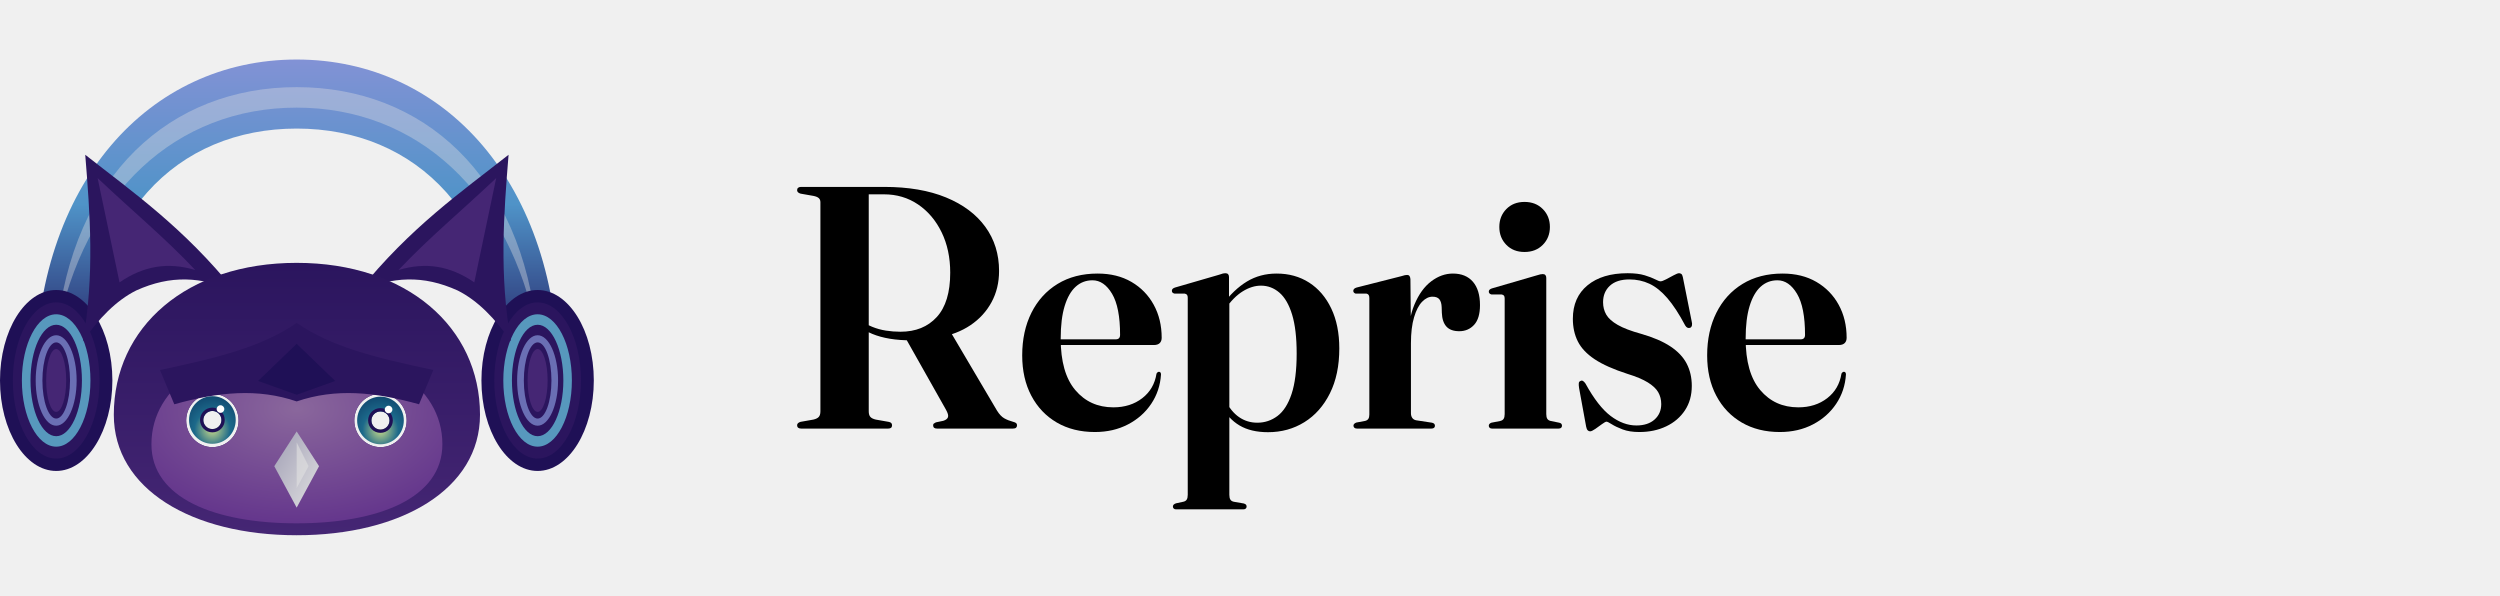
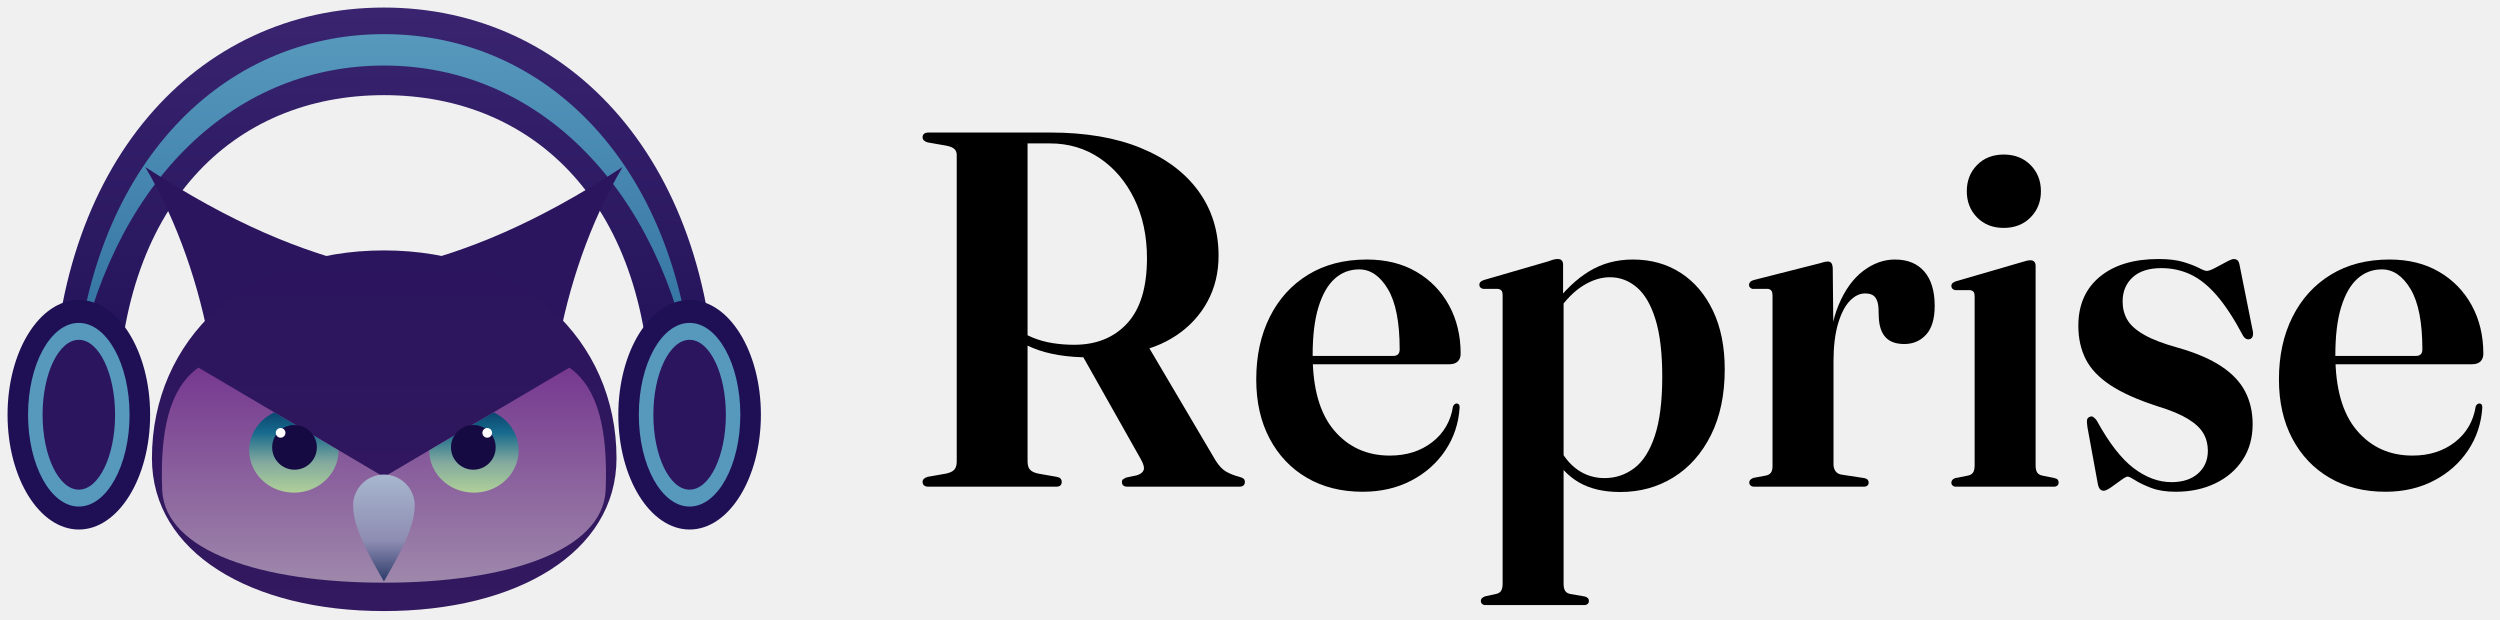
- <svg xmlns="http://www.w3.org/2000/svg" viewBox="0 0 420 100" width="420" height="100">
-   <g transform="translate(0 10) scale(0.08)">
+ <svg xmlns="http://www.w3.org/2000/svg" viewBox="0 0 1324.23 328.00" width="1324.23" height="328.00">
+   <g id="rp-lh-o-mark" transform="translate(4 4) scale(0.32)">
    <defs>
-       <linearGradient id="g-band" x1="0" y1="1" x2="0" y2="0">
+       <linearGradient id="rp-lh-o-rp-band" x1="0" y1="1" x2="0" y2="0">
        <stop offset="0" stop-color="#1F1056" />
-         <stop offset="0.55" stop-color="#4F93C8" />
-         <stop offset="1" stop-color="#8292D5" />
+         <stop offset="1" stop-color="#3A2470" />
      </linearGradient>
-       <linearGradient id="g-head" x1="0" y1="0" x2="0" y2="1">
+       <linearGradient id="rp-lh-o-rp-sheen" x1="0" y1="1" x2="0" y2="0">
+         <stop offset="0" stop-color="#2E6E9E" />
+         <stop offset="1" stop-color="#5798BD" />
+       </linearGradient>
+       <linearGradient id="rp-lh-o-rp-head" x1="0" y1="0" x2="0" y2="1">
        <stop offset="0" stop-color="#2B155E" />
-         <stop offset="1" stop-color="#452674" />
+         <stop offset="1" stop-color="#33195F" />
      </linearGradient>
-       <radialGradient id="g-face" cx="0.5" cy="0.35" r="0.75">
-         <stop offset="0" stop-color="#8A679C" />
-         <stop offset="1" stop-color="#5F2F8A" />
-       </radialGradient>
-       <radialGradient id="g-iris" cx="0.5" cy="0.7" r="0.7">
-         <stop offset="0" stop-color="#C7D98A" />
-         <stop offset="0.55" stop-color="#1C698A" />
-         <stop offset="1" stop-color="#114A71" />
-       </radialGradient>
-       <linearGradient id="g-metal" x1="0" y1="0" x2="1" y2="1">
-         <stop offset="0" stop-color="#A09EB4" />
-         <stop offset="1" stop-color="#E0E0E1" />
+       <linearGradient id="rp-lh-o-rp-face" x1="0" y1="0" x2="0" y2="1">
+         <stop offset="0" stop-color="#76388F" />
+         <stop offset="1" stop-color="#9E88AB" />
+       </linearGradient>
+       <linearGradient id="rp-lh-o-rp-iris" x1="0" y1="0" x2="0" y2="1">
+         <stop offset="0" stop-color="#0B4670" />
+         <stop offset="0.25" stop-color="#176A8D" />
+         <stop offset="0.62" stop-color="#82A99E" />
+         <stop offset="1" stop-color="#B0D098" />
+       </linearGradient>
+       <linearGradient id="rp-lh-o-rp-beak" x1="0" y1="0" x2="0" y2="1">
+         <stop offset="0" stop-color="#A7B7CE" />
+         <stop offset="0.62" stop-color="#8E8CB2" />
+         <stop offset="1" stop-color="#2B3B69" />
      </linearGradient>
    </defs>
-     <g id="band">
-       <path d="M 74 674 C 74 258 314 0 623 0 C 932 0 1173 258 1173 674              L 1065 674 C 1065 326 872 145 623 145 C 374 145 182 326 182 674 Z" fill="url(#g-band)" />
-       <path d="M 119 576 C 151 241 359 58 623 58 C 887 58 1096 241 1128 576              C 1071 278 875 101 623 101 C 371 101 176 278 119 576 Z" fill="#E0E0E1" opacity="0.38" />
+     <g id="rp-lh-o-rp-g-band">
+       <path d="M 74 674 C 74 258 314 0 623 0 C 932 0 1173 258 1173 674              L 1065 674 C 1065 326 872 145 623 145 C 374 145 182 326 182 674 Z" fill="url(#rp-lh-o-rp-band)" />
+       <path d="M 112 612 C 140 258 356 44 623 44 C 890 44 1107 258 1135 612              C 1080 300 880 96 623 96 C 366 96 167 300 112 612 Z" fill="url(#rp-lh-o-rp-sheen)" />
    </g>
-     <g id="cups">
+     <g id="rp-lh-o-rp-g-cups">
      <ellipse cx="118" cy="674" rx="118" ry="190" fill="#1F1056" />
      <ellipse cx="1129" cy="674" rx="118" ry="190" fill="#1F1056" />
-       <ellipse cx="118" cy="674" rx="91" ry="164" fill="#2B155E" />
-       <ellipse cx="1129" cy="674" rx="91" ry="164" fill="#2B155E" />
-       <path fill="#5798BD" fill-rule="evenodd" d="M 118 535 A 72 139 0 1 1 117.9 535 Z M 118 557 A 54 117 0 1 0 118.1 557 Z" />
-       <path fill="#5798BD" fill-rule="evenodd" d="M 1129 535 A 72 139 0 1 1 1128.9 535 Z M 1129 557 A 54 117 0 1 0 1129.1 557 Z" />
-       <path fill="#8292D5" fill-rule="evenodd" opacity="0.72" d="M 118 579 A 43 95 0 1 1 117.9 579 Z M 118 594 A 29 80 0 1 0 118.1 594 Z" />
-       <path fill="#8292D5" fill-rule="evenodd" opacity="0.72" d="M 1129 579 A 43 95 0 1 1 1128.9 579 Z M 1129 594 A 29 80 0 1 0 1129.1 594 Z" />
-       <ellipse cx="118" cy="674" rx="21" ry="66" fill="#452674" />
-       <ellipse cx="1129" cy="674" rx="21" ry="66" fill="#452674" />
+       <path fill="#5798BD" fill-rule="evenodd" d="M 118 522 A 84 152 0 1 1 117.9 522 Z M 118 552 A 58 122 0 1 0 118.1 552 Z" />
+       <path fill="#5798BD" fill-rule="evenodd" d="M 1129 522 A 84 152 0 1 1 1128.9 522 Z M 1129 552 A 58 122 0 1 0 1129.1 552 Z" />
+       <ellipse cx="118" cy="674" rx="60" ry="124" fill="#2B155E" />
+       <ellipse cx="1129" cy="674" rx="60" ry="124" fill="#2B155E" />
    </g>
-     <g id="tufts">
-       <path d="M 179 200 C 278 278 385 352 493 486              C 422 456 359 452 286 485 C 244 506 207 544 174 592              C 199 452 189 324 179 200 Z" fill="#2B155E" />
-       <path d="M 1068 200 C 969 278 862 352 754 486              C 825 456 888 452 961 485 C 1003 506 1040 544 1073 592              C 1048 452 1058 324 1068 200 Z" fill="#2B155E" />
-       <path d="M 205 249 C 278 318 348 376 410 442 C 353 425 302 433 251 468 Z" fill="#452674" />
-       <path d="M 1042 249 C 969 318 899 376 837 442 C 894 425 945 433 996 468 Z" fill="#452674" />
+     <g id="rp-lh-o-rp-g-tufts">
+       <path d="M 228 264 C 372 358 486 404 596 430 C 486 470 400 512 336 566              C 318 462 282 356 228 264 Z" fill="#2B155E" />
+       <path d="M 1018 264 C 874 358 760 404 650 430 C 760 470 846 512 910 566              C 928 462 964 356 1018 264 Z" fill="#2B155E" />
    </g>
-     <g id="head">
-       <path fill="url(#g-head)" fill-rule="evenodd" d="M 623 427 C 854 427 1008 562 1008 746              C 1008 902 843 999 623 999 C 403 999 239 902 239 746              C 239 562 392 427 623 427 Z              M 446 702 A 55 56 0 1 0 446 814 A 55 56 0 1 0 446 702 Z              M 799 702 A 55 56 0 1 0 799 814 A 55 56 0 1 0 799 702 Z" />
+     <path id="rp-lh-o-rp-head" fill="url(#rp-lh-o-rp-head)" d="M 623 402 C 852 402 1008 550 1008 746            C 1008 902 843 999 623 999 C 403 999 239 902 239 746            C 239 550 394 402 623 402 Z" />
+     <path id="rp-lh-o-rp-face" fill="url(#rp-lh-o-rp-face)" d="M 623 777 L 316 596            C 268 630 252 700 256 800            C 262 900 420 952 623 952            C 826 952 984 900 990 800            C 994 700 978 630 930 596 Z" />
+     <g id="rp-lh-o-rp-g-eyes">
+       <path fill="url(#rp-lh-o-rp-iris)" d="M 441.5 670.1 A 74 70 0 1 0 548 733 Z" />
+       <path fill="url(#rp-lh-o-rp-iris)" d="M 698 733 A 74 70 0 1 0 804.5 670.1 Z" />
+       <circle cx="475" cy="728" r="37" fill="#160A43" />
+       <circle cx="771" cy="728" r="37" fill="#160A43" />
+       <circle cx="452" cy="704" r="8" fill="#FFFFFF" />
+       <circle cx="794" cy="704" r="8" fill="#FFFFFF" />
    </g>
-     <g id="face">
-       <path fill="url(#g-face)" fill-rule="evenodd" d="M 623 603 C 799 603 929 684 929 808              C 929 921 795 974 623 974 C 451 974 318 921 318 808              C 318 684 447 603 623 603 Z              M 446 702 A 55 56 0 1 0 446 814 A 55 56 0 1 0 446 702 Z              M 799 702 A 55 56 0 1 0 799 814 A 55 56 0 1 0 799 702 Z" />
-     </g>
-     <g id="brow">
-       <path d="M 623 553 C 695 603 787 626 910 652              L 880 724 C 787 698 705 690 623 718              C 541 690 459 698 366 724 L 336 652              C 459 626 551 603 623 553 Z" fill="#2B155E" />
-       <path d="M 623 597 L 704 675 L 623 704 L 542 675 Z" fill="#1F1056" />
-     </g>
-     <g id="eyes">
-       <path fill="url(#g-iris)" fill-rule="evenodd" d="M 446 707 A 49 50 0 1 0 446 807 A 49 50 0 1 0 446 707 Z              M 446 738 A 19 19 0 1 1 446 776 A 19 19 0 1 1 446 738 Z" />
-       <path fill="url(#g-iris)" fill-rule="evenodd" d="M 799 708 A 49 50 0 1 0 799 808 A 49 50 0 1 0 799 708 Z              M 799 739 A 19 19 0 1 1 799 777 A 19 19 0 1 1 799 739 Z" />
-       <path fill="#1F1056" fill-rule="evenodd" d="M 446 731 A 26 26 0 1 0 446 783 A 26 26 0 1 0 446 731 Z              M 446 738 A 19 19 0 1 1 446 776 A 19 19 0 1 1 446 738 Z" />
-       <path fill="#1F1056" fill-rule="evenodd" d="M 799 732 A 26 26 0 1 0 799 784 A 26 26 0 1 0 799 732 Z              M 799 739 A 19 19 0 1 1 799 777 A 19 19 0 1 1 799 739 Z" />
-       <circle cx="463" cy="734" r="8" fill="#FFFFFF" />
-       <circle cx="816" cy="735" r="8" fill="#FFFFFF" />
-     </g>
-     <g id="beak">
-       <path d="M 623 781 L 670 854 L 623 941 L 576 854 Z" fill="url(#g-metal)" />
-       <path d="M 623 804 L 648 854 L 623 900 Z" fill="#E0E0E1" opacity="0.62" />
-     </g>
+     <path id="rp-lh-o-rp-beak" fill="url(#rp-lh-o-rp-beak)" d="M 623 773 C 651 773 674 796 674 824            C 674 860 650 903 623 950            C 596 903 572 860 572 824            C 572 796 595 773 623 773 Z" />
  </g>
-   <g fill="currentColor" transform="translate(132.00 72)">
-     <path transform="translate(0.000 0) scale(0.029 -0.029)" d="M1236 913Q1236 813 1192.5 732.5Q1149 652 1070.5 599.0Q992 546 883 527Q859 523 835.5 519.0Q812 515 787.5 513.0Q763 511 733 511Q660 511 603.0 520.5Q546 530 501.5 548.5Q457 567 421 594L429 631Q463 605 501.0 589.5Q539 574 580.5 567.5Q622 561 665 561Q797 561 875.0 646.0Q953 731 953 903Q953 1035 903.0 1137.5Q853 1240 766.5 1298.5Q680 1357 569 1357H481V100Q481 78 490.5 67.5Q500 57 522 52L596 39Q607 37 611.5 32.0Q616 27 616 19Q616 0 594 0H89Q78 0 72.0 5.0Q66 10 66 19Q66 33 86 39L160 52Q182 57 191.5 67.5Q201 78 201 100V1311Q201 1327 191.0 1335.5Q181 1344 160 1348L86 1361Q66 1367 66 1381Q66 1390 72.0 1395.0Q78 1400 89 1400H571Q780 1400 928.5 1339.0Q1077 1278 1156.5 1168.5Q1236 1059 1236 913ZM686 539 949 570 1224 104Q1244 72 1266.0 59.5Q1288 47 1318 39Q1330 36 1335.0 31.5Q1340 27 1340 19Q1340 10 1334.5 5.0Q1329 0 1317 0H876Q854 0 854 19Q854 26 858.0 29.0Q862 32 870 36L913 45Q935 52 940.0 66.0Q945 80 928 110Z" />
-     <path transform="translate(38.715 0) scale(0.029 -0.029)" d="M843 526Q843 506 831.5 495.0Q820 484 798 484H199V517H577Q602 517 602 543Q602 703 555.5 781.0Q509 859 442 859Q386 859 345.0 822.0Q304 785 281.0 710.0Q258 635 258 521Q258 323 342.5 223.0Q427 123 563 123Q662 123 730.5 176.0Q799 229 813 318Q816 324 820.0 326.5Q824 329 827 329Q832 329 835.5 325.5Q839 322 839 313Q833 219 782.5 143.5Q732 68 647.5 24.0Q563 -20 456 -20Q330 -20 235.5 35.0Q141 90 88.0 190.0Q35 290 35 424Q35 564 88.5 671.0Q142 778 240.0 838.0Q338 898 472 898Q585 898 668.0 849.5Q751 801 797.0 717.0Q843 633 843 526Z" />
-     <path transform="translate(64.206 0) scale(0.029 -0.029)" d="M354 878V752L356 741V-384Q356 -402 362.0 -411.5Q368 -421 382 -424L440 -434Q449 -437 452.5 -441.0Q456 -445 456 -452Q456 -459 451.0 -463.5Q446 -468 437 -468H47Q39 -468 34.0 -463.5Q29 -459 29 -452Q29 -445 33.5 -440.5Q38 -436 47 -433L89 -424Q103 -421 109.0 -411.5Q115 -402 115 -384V758Q115 769 111.0 774.5Q107 780 97 782H38Q30 784 26.5 788.0Q23 792 23 798Q23 805 27.5 809.5Q32 814 41 817L296 891Q312 897 319.5 898.5Q327 900 333 900Q344 900 349.0 894.0Q354 888 354 878ZM332 692 315 716Q382 806 458.0 852.0Q534 898 630 898Q737 898 818.5 845.5Q900 793 946.5 695.5Q993 598 993 464Q993 313 938.5 204.0Q884 95 790.5 37.0Q697 -21 580 -21Q481 -21 415.0 18.0Q349 57 306 137L334 163Q365 99 412.0 66.5Q459 34 518 34Q583 34 635.0 73.0Q687 112 716.5 200.5Q746 289 746 435Q746 574 719.5 660.5Q693 747 646.0 787.5Q599 828 539 828Q487 828 433.5 795.0Q380 762 332 692Z" />
-     <path transform="translate(94.308 0) scale(0.029 -0.029)" d="M353 497Q353 630 390.5 719.0Q428 808 487.5 853.0Q547 898 613 898Q688 898 729.0 850.5Q770 803 770 715Q770 638 736.0 601.0Q702 564 650 564Q600 564 575.5 591.0Q551 618 549 671L548 703Q547 733 535.0 748.5Q523 764 495 764Q463 764 434.5 734.5Q406 705 388.0 644.5Q370 584 370 494ZM367 866 370 561V89Q370 73 377.5 62.0Q385 51 400 48L492 34Q501 32 505.0 27.5Q509 23 509 16Q509 9 504.0 4.5Q499 0 489 0H57Q47 0 42.0 5.0Q37 10 37 17Q37 23 41.5 27.5Q46 32 54 35L103 44Q117 47 123.0 56.0Q129 65 129 81V756Q129 768 125.0 774.0Q121 780 112 782H49Q43 784 39.5 788.0Q36 792 36 798Q36 804 40.5 809.0Q45 814 55 817L315 883Q327 887 334.5 888.5Q342 890 348 890Q357 890 361.5 884.0Q366 878 367 866Z" />
-     <path transform="translate(116.986 0) scale(0.029 -0.029)" d="M372 873V84Q372 66 378.0 56.5Q384 47 398 44L447 34Q456 32 459.5 27.5Q463 23 463 16Q463 9 458.0 4.5Q453 0 444 0H57Q49 0 44.0 4.5Q39 9 39 16Q39 22 42.5 26.5Q46 31 54 34L105 44Q119 47 125.0 56.5Q131 66 131 84V753Q131 765 127.0 770.0Q123 775 113 777H54Q46 779 42.5 783.5Q39 788 39 793Q39 800 43.5 804.5Q48 809 57 812L315 887Q331 892 338.0 893.5Q345 895 352 895Q362 895 367.0 889.0Q372 883 372 873ZM246 1023Q181 1023 140.5 1064.5Q100 1106 100 1168Q100 1230 140.5 1271.5Q181 1313 246 1313Q311 1313 352.0 1271.5Q393 1230 393 1168Q393 1106 352.0 1064.5Q311 1023 246 1023Z" />
-     <path transform="translate(131.051 0) scale(0.029 -0.029)" d="M409 18Q476 18 514.5 52.5Q553 87 553 142Q553 180 535.5 210.5Q518 241 475.0 267.5Q432 294 357 317Q236 356 167.5 401.5Q99 447 70.0 504.5Q41 562 41 636Q41 760 126.0 830.0Q211 900 358 900Q418 900 457.0 888.0Q496 876 518.0 864.5Q540 853 549 853Q559 853 581.0 864.5Q603 876 625.0 888.0Q647 900 656 900Q663 900 669.0 896.0Q675 892 678 878L729 623Q733 608 731.0 598.0Q729 588 721 584Q713 581 705.5 584.0Q698 587 692 597Q639 697 588.5 755.5Q538 814 484.5 839.0Q431 864 369 864Q295 864 255.5 827.5Q216 791 216 732Q216 692 234.5 660.0Q253 628 301.0 600.5Q349 573 436 549Q541 519 606.0 476.0Q671 433 700.5 376.0Q730 319 730 247Q730 166 690.5 106.0Q651 46 582.0 13.0Q513 -20 426 -20Q369 -20 329.5 -5.0Q290 10 266.5 25.0Q243 40 236 40Q229 40 210.0 26.0Q191 12 171.0 -2.0Q151 -16 141 -16Q133 -16 127.0 -10.0Q121 -4 118 11L77 235Q74 255 75.5 264.0Q77 273 86 276Q93 280 100.0 275.5Q107 271 114 261Q187 128 260.0 73.0Q333 18 409 18Z" />
-     <path transform="translate(153.787 0) scale(0.029 -0.029)" d="M843 526Q843 506 831.5 495.0Q820 484 798 484H199V517H577Q602 517 602 543Q602 703 555.5 781.0Q509 859 442 859Q386 859 345.0 822.0Q304 785 281.0 710.0Q258 635 258 521Q258 323 342.5 223.0Q427 123 563 123Q662 123 730.5 176.0Q799 229 813 318Q816 324 820.0 326.5Q824 329 827 329Q832 329 835.5 325.5Q839 322 839 313Q833 219 782.5 143.5Q732 68 647.5 24.0Q563 -20 456 -20Q330 -20 235.5 35.0Q141 90 88.0 190.0Q35 290 35 424Q35 564 88.5 671.0Q142 778 240.0 838.0Q338 898 472 898Q585 898 668.0 849.5Q751 801 797.0 717.0Q843 633 843 526Z" />
+   <g fill="currentColor" transform="translate(479.84 257.8)">
+     <path transform="translate(0 0) scale(0.134 -0.134)" d="M1236 913Q1236 813 1192.5 732.5Q1149 652 1070.5 599.0Q992 546 883 527Q859 523 835.5 519.0Q812 515 787.5 513.0Q763 511 733 511Q660 511 603.0 520.5Q546 530 501.5 548.5Q457 567 421 594L429 631Q463 605 501.0 589.5Q539 574 580.5 567.5Q622 561 665 561Q797 561 875.0 646.0Q953 731 953 903Q953 1035 903.0 1137.5Q853 1240 766.5 1298.5Q680 1357 569 1357H481V100Q481 78 490.5 67.5Q500 57 522 52L596 39Q607 37 611.5 32.0Q616 27 616 19Q616 0 594 0H89Q78 0 72.0 5.0Q66 10 66 19Q66 33 86 39L160 52Q182 57 191.5 67.5Q201 78 201 100V1311Q201 1327 191.0 1335.5Q181 1344 160 1348L86 1361Q66 1367 66 1381Q66 1390 72.0 1395.0Q78 1400 89 1400H571Q780 1400 928.5 1339.0Q1077 1278 1156.5 1168.5Q1236 1059 1236 913ZM686 539 949 570 1224 104Q1244 72 1266.0 59.5Q1288 47 1318 39Q1330 36 1335.0 31.5Q1340 27 1340 19Q1340 10 1334.5 5.0Q1329 0 1317 0H876Q854 0 854 19Q854 26 858.0 29.0Q862 32 870 36L913 45Q935 52 940.0 66.0Q945 80 928 110Z" />
+     <path transform="translate(180.89 0) scale(0.134 -0.134)" d="M843 526Q843 506 831.5 495.0Q820 484 798 484H199V517H577Q602 517 602 543Q602 703 555.5 781.0Q509 859 442 859Q386 859 345.0 822.0Q304 785 281.0 710.0Q258 635 258 521Q258 323 342.5 223.0Q427 123 563 123Q662 123 730.5 176.0Q799 229 813 318Q816 324 820.0 326.5Q824 329 827 329Q832 329 835.5 325.5Q839 322 839 313Q833 219 782.5 143.5Q732 68 647.5 24.0Q563 -20 456 -20Q330 -20 235.5 35.0Q141 90 88.0 190.0Q35 290 35 424Q35 564 88.5 671.0Q142 778 240.0 838.0Q338 898 472 898Q585 898 668.0 849.5Q751 801 797.0 717.0Q843 633 843 526Z" />
+     <path transform="translate(300.676 0) scale(0.134 -0.134)" d="M354 878V752L356 741V-384Q356 -402 362.0 -411.5Q368 -421 382 -424L440 -434Q449 -437 452.5 -441.0Q456 -445 456 -452Q456 -459 451.0 -463.5Q446 -468 437 -468H47Q39 -468 34.0 -463.5Q29 -459 29 -452Q29 -445 33.5 -440.5Q38 -436 47 -433L89 -424Q103 -421 109.0 -411.5Q115 -402 115 -384V758Q115 769 111.0 774.5Q107 780 97 782H38Q30 784 26.5 788.0Q23 792 23 798Q23 805 27.5 809.5Q32 814 41 817L296 891Q312 897 319.5 898.5Q327 900 333 900Q344 900 349.0 894.0Q354 888 354 878ZM332 692 315 716Q382 806 458.0 852.0Q534 898 630 898Q737 898 818.5 845.5Q900 793 946.5 695.5Q993 598 993 464Q993 313 938.5 204.0Q884 95 790.5 37.0Q697 -21 580 -21Q481 -21 415.0 18.0Q349 57 306 137L334 163Q365 99 412.0 66.5Q459 34 518 34Q583 34 635.0 73.0Q687 112 716.5 200.5Q746 289 746 435Q746 574 719.5 660.5Q693 747 646.0 787.5Q599 828 539 828Q487 828 433.5 795.0Q380 762 332 692Z" />
+     <path transform="translate(441.768 0) scale(0.134 -0.134)" d="M353 497Q353 630 390.5 719.0Q428 808 487.5 853.0Q547 898 613 898Q688 898 729.0 850.5Q770 803 770 715Q770 638 736.0 601.0Q702 564 650 564Q600 564 575.5 591.0Q551 618 549 671L548 703Q547 733 535.0 748.5Q523 764 495 764Q463 764 434.5 734.5Q406 705 388.0 644.5Q370 584 370 494ZM367 866 370 561V89Q370 73 377.5 62.0Q385 51 400 48L492 34Q501 32 505.0 27.5Q509 23 509 16Q509 9 504.0 4.5Q499 0 489 0H57Q47 0 42.0 5.0Q37 10 37 17Q37 23 41.5 27.5Q46 32 54 35L103 44Q117 47 123.0 56.0Q129 65 129 81V756Q129 768 125.0 774.0Q121 780 112 782H49Q43 784 39.5 788.0Q36 792 36 798Q36 804 40.5 809.0Q45 814 55 817L315 883Q327 887 334.5 888.5Q342 890 348 890Q357 890 361.5 884.0Q366 878 367 866Z" />
+     <path transform="translate(548.556 0) scale(0.134 -0.134)" d="M372 873V84Q372 66 378.0 56.5Q384 47 398 44L447 34Q456 32 459.5 27.5Q463 23 463 16Q463 9 458.0 4.5Q453 0 444 0H57Q49 0 44.0 4.5Q39 9 39 16Q39 22 42.5 26.5Q46 31 54 34L105 44Q119 47 125.0 56.5Q131 66 131 84V753Q131 765 127.0 770.0Q123 775 113 777H54Q46 779 42.5 783.5Q39 788 39 793Q39 800 43.5 804.5Q48 809 57 812L315 887Q331 892 338.0 893.5Q345 895 352 895Q362 895 367.0 889.0Q372 883 372 873ZM246 1023Q181 1023 140.5 1064.5Q100 1106 100 1168Q100 1230 140.5 1271.5Q181 1313 246 1313Q311 1313 352.0 1271.5Q393 1230 393 1168Q393 1106 352.0 1064.5Q311 1023 246 1023Z" />
+     <path transform="translate(615.546 0) scale(0.134 -0.134)" d="M409 18Q476 18 514.5 52.5Q553 87 553 142Q553 180 535.5 210.5Q518 241 475.0 267.5Q432 294 357 317Q236 356 167.5 401.5Q99 447 70.0 504.5Q41 562 41 636Q41 760 126.0 830.0Q211 900 358 900Q418 900 457.0 888.0Q496 876 518.0 864.5Q540 853 549 853Q559 853 581.0 864.5Q603 876 625.0 888.0Q647 900 656 900Q663 900 669.0 896.0Q675 892 678 878L729 623Q733 608 731.0 598.0Q729 588 721 584Q713 581 705.5 584.0Q698 587 692 597Q639 697 588.5 755.5Q538 814 484.5 839.0Q431 864 369 864Q295 864 255.5 827.5Q216 791 216 732Q216 692 234.5 660.0Q253 628 301.0 600.5Q349 573 436 549Q541 519 606.0 476.0Q671 433 700.5 376.0Q730 319 730 247Q730 166 690.5 106.0Q651 46 582.0 13.0Q513 -20 426 -20Q369 -20 329.5 -5.0Q290 10 266.5 25.0Q243 40 236 40Q229 40 210.0 26.0Q191 12 171.0 -2.0Q151 -16 141 -16Q133 -16 127.0 -10.0Q121 -4 118 11L77 235Q74 255 75.5 264.0Q77 273 86 276Q93 280 100.0 275.5Q107 271 114 261Q187 128 260.0 73.0Q333 18 409 18Z" />
+     <path transform="translate(722.602 0) scale(0.134 -0.134)" d="M843 526Q843 506 831.5 495.0Q820 484 798 484H199V517H577Q602 517 602 543Q602 703 555.5 781.0Q509 859 442 859Q386 859 345.0 822.0Q304 785 281.0 710.0Q258 635 258 521Q258 323 342.5 223.0Q427 123 563 123Q662 123 730.5 176.0Q799 229 813 318Q816 324 820.0 326.5Q824 329 827 329Q832 329 835.5 325.5Q839 322 839 313Q833 219 782.5 143.5Q732 68 647.5 24.0Q563 -20 456 -20Q330 -20 235.5 35.0Q141 90 88.0 190.0Q35 290 35 424Q35 564 88.5 671.0Q142 778 240.0 838.0Q338 898 472 898Q585 898 668.0 849.5Q751 801 797.0 717.0Q843 633 843 526Z" />
  </g>
</svg>
